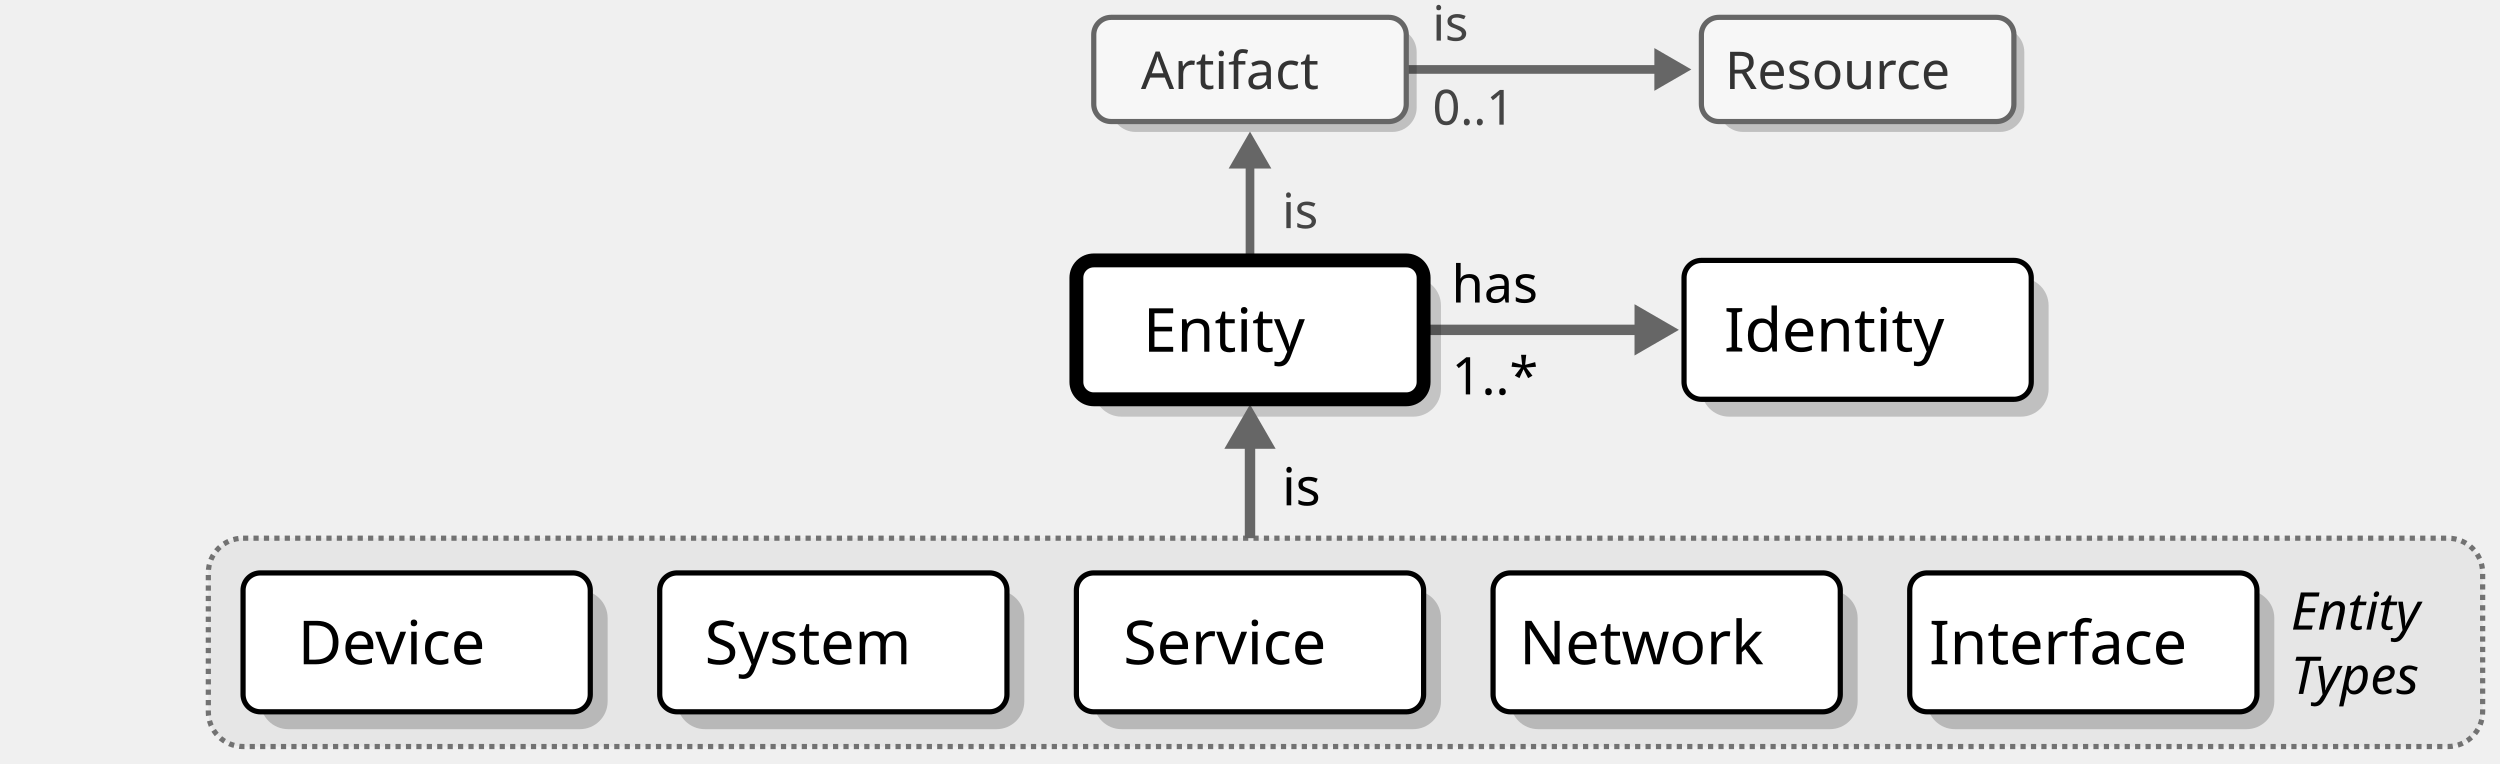
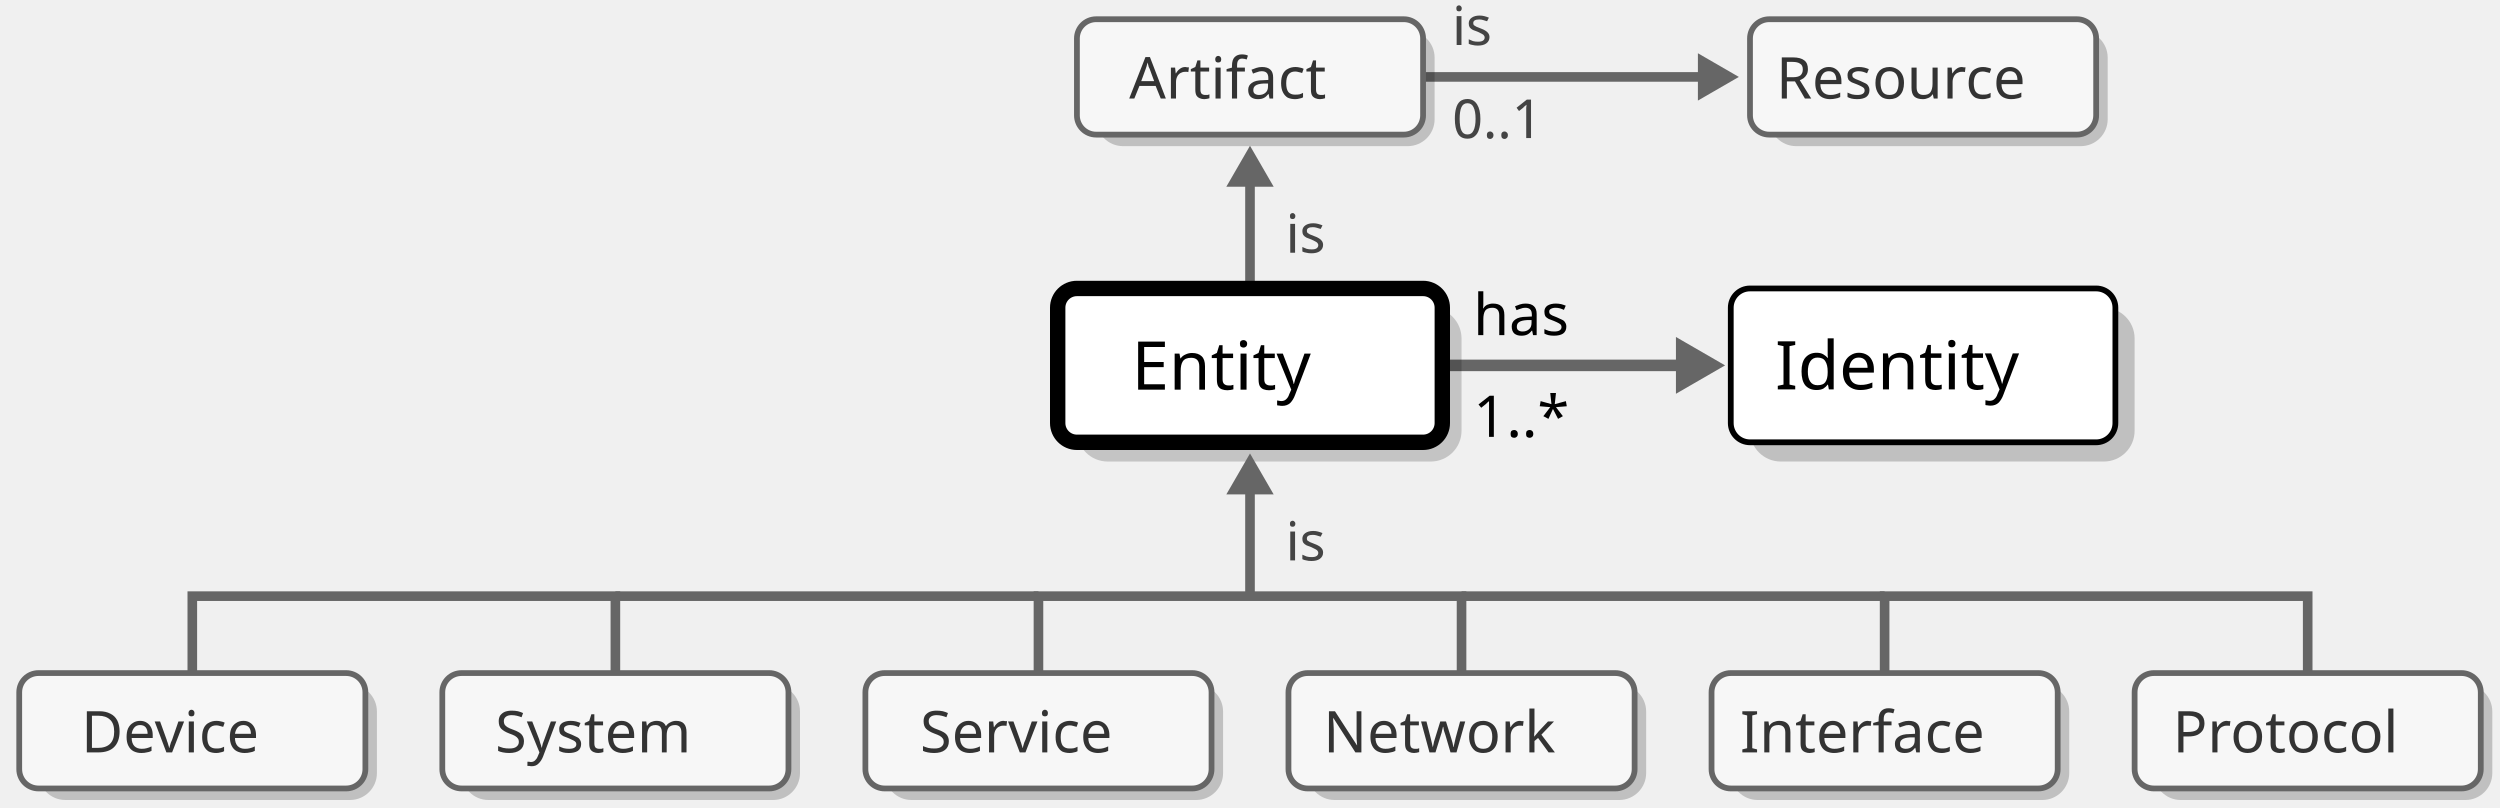
- <svg xmlns="http://www.w3.org/2000/svg" xmlns:xlink="http://www.w3.org/1999/xlink" width="144mm" height="44mm" version="1.1" viewBox="0 0 144 44" id="svg926">
+ <svg xmlns="http://www.w3.org/2000/svg" xmlns:xlink="http://www.w3.org/1999/xlink" width="130mm" height="42mm" version="1.1" viewBox="0 0 130 42" id="svg926">
  <defs id="defs827">
    <marker id="b" overflow="visible" orient="auto">
      <path transform="scale(0.4)" d="M 5.77,0 -2.88,5 V -5 Z" fill="context-stroke" fill-rule="evenodd" stroke="context-stroke" stroke-width="1pt" id="path824" />
    </marker>
  </defs>
-   <rect id="rect1309" x="12" y="31" width="131" height="12" rx="2" fill="none" opacity="0.913" stroke="#000000" stroke-linejoin="round" stroke-width="0.333" style="fill:#e5e5e5;fill-opacity:1;stroke:#666666;stroke-width:0.3;stroke-miterlimit:4;stroke-dasharray:0.3, 0.3;stroke-dashoffset:0;stroke-opacity:1" />
-   <path d="m 81,4 h 15" marker-end="url(#b)" id="path829" style="fill:none;stroke:#666666;stroke-width:0.5;stroke-miterlimit:4;stroke-dasharray:none;stroke-opacity:1" />
+   <path style="fill:none;stroke:#666666;stroke-width:0.5;stroke-linecap:butt;stroke-linejoin:miter;stroke-miterlimit:4;stroke-dasharray:none;stroke-opacity:1" d="m 10,35 v -4 H 32 v 4" id="path7908" />
+   <use x="0" y="0" xlink:href="#path7908" id="use7990" transform="translate(44)" width="100%" height="100%" />
+   <use x="0" y="0" xlink:href="#path7908" id="use7992" transform="translate(88)" width="100%" height="100%" />
+   <path style="fill:none;stroke:#666666;stroke-width:0.5;stroke-linecap:butt;stroke-linejoin:miter;stroke-miterlimit:4;stroke-dasharray:none;stroke-opacity:1" d="M 32,31 H 54" id="path8109" />
+   <use x="0" y="0" xlink:href="#path8109" id="use8191" transform="translate(44)" width="100%" height="100%" />
+   <path d="m 74,4 h 15" marker-end="url(#b)" id="path829" style="fill:none;stroke:#666666;stroke-width:0.5;stroke-miterlimit:4;stroke-dasharray:none;stroke-opacity:1" />
  <use x="0" y="0" xlink:href="#g2499" id="use2581" transform="translate(-35)" width="100%" height="100%" />
-   <g id="g2499" transform="translate(1.000088)">
+   <g id="g2499" transform="translate(-5.999912)">
    <rect id="rect2153" x="98" y="1.6" width="17.6" height="6" rx="1.4" fill="none" opacity="0.913" stroke="#000000" stroke-linejoin="round" stroke-width="0.333" style="opacity:1;fill:#000000;fill-opacity:0.2;stroke:none;stroke-width:0.297;stroke-miterlimit:4;stroke-dasharray:none;stroke-opacity:1" />
    <rect id="rect3080" x="97" y="1" width="18" height="6" rx="1" fill="none" opacity="0.913" stroke="#000000" stroke-linejoin="round" stroke-width="0.333" style="opacity:1;fill:#f7f7f7;fill-opacity:1;stroke:#666666;stroke-width:0.3;stroke-miterlimit:4;stroke-dasharray:none;stroke-opacity:1" />
  </g>
-   <text x="73.86" y="29.105" font-family="sans-serif" font-size="3px" stroke-width="0.265" style="line-height:1.25" xml:space="preserve" id="text916">
-     <tspan x="73.86" y="29.105" stroke-width="0.265" id="tspan914">is</tspan>
+   <path d="M 75,19 H 88" fill="none" marker-end="url(#b)" stroke="#666666" stroke-width=".667" id="path888" style="stroke-width:0.6;stroke-miterlimit:4;stroke-dasharray:none" />
+   <rect id="rect879-3" x="56" y="16" width="20" height="8" rx="1.6" fill="none" opacity="0.913" stroke="#000000" stroke-linejoin="round" stroke-width="0.333" style="fill:#000000;fill-opacity:0.2;stroke:none;stroke-width:0.3;stroke-miterlimit:4;stroke-dasharray:none" />
+   <path d="M 65,15 V 9" marker-end="url(#b)" id="path841" style="fill:none;stroke:#666666;stroke-width:0.5;stroke-miterlimit:4;stroke-dasharray:none;stroke-opacity:1" />
+   <text x="65.015" y="5.124" style="font-size:3px;line-height:1.25;font-family:sans-serif;stroke-width:0.265" xml:space="preserve" id="text847">
+     <tspan x="65.015" y="5.124" font-size="3.5px" stroke-width="0.265" text-align="center" text-anchor="middle" id="tspan845" style="font-size:3px;fill:#333333;fill-opacity:1">Artifact</tspan>
  </text>
-   <path d="M 82,19 H 95" fill="none" marker-end="url(#b)" stroke="#666666" stroke-width=".667" id="path888" style="stroke-width:0.6;stroke-miterlimit:4;stroke-dasharray:none" />
-   <rect id="rect879-3" x="63" y="16" width="20" height="8" rx="1.6" fill="none" opacity="0.913" stroke="#000000" stroke-linejoin="round" stroke-width="0.333" style="fill:#000000;fill-opacity:0.2;stroke:none;stroke-width:0.3;stroke-miterlimit:4;stroke-dasharray:none" />
-   <use x="0" y="0" xlink:href="#g1309" id="use1799" transform="translate(12.99991,18)" width="100%" height="100%" />
-   <use x="0" y="0" xlink:href="#g1309" id="use1797" transform="translate(-11.00009,18)" width="100%" height="100%" />
-   <use x="0" y="0" xlink:href="#g1309" id="use1795" transform="translate(-35.00009,18)" width="100%" height="100%" />
-   <use x="0" y="0" xlink:href="#g1309" id="use1793" transform="translate(-59.00009,18)" width="100%" height="100%" />
-   <use x="0" y="0" xlink:href="#g1309" id="use1791" transform="translate(-83.00009,18)" width="100%" height="100%" />
-   <path d="m 72,31 8.8e-5,-6" marker-end="url(#b)" id="path831" style="fill:none;stroke:#666666;stroke-width:0.6;stroke-miterlimit:4;stroke-dasharray:none" />
-   <path d="M 72,15 V 9" marker-end="url(#b)" id="path841" style="fill:none;stroke:#666666;stroke-width:0.5;stroke-miterlimit:4;stroke-dasharray:none;stroke-opacity:1" />
-   <text x="72.015" y="5.124" style="font-size:3px;line-height:1.25;font-family:sans-serif;stroke-width:0.265" xml:space="preserve" id="text847">
-     <tspan x="72.015" y="5.124" font-size="3.5px" stroke-width="0.265" text-align="center" text-anchor="middle" id="tspan845" style="font-size:3px;fill:#333333;fill-opacity:1">Artifact</tspan>
+   <text x="100.015" y="5.124" style="font-size:3px;line-height:1.25;font-family:sans-serif;fill:#333333;fill-opacity:1;stroke-width:0.265" xml:space="preserve" id="text851">
+     <tspan x="100.015" y="5.124" font-size="3.5px" stroke-width="0.265" text-align="center" text-anchor="middle" id="tspan849" style="font-size:3px;fill:#333333;fill-opacity:1">Resource</tspan>
  </text>
-   <text x="107.015" y="5.124" style="font-size:3px;line-height:1.25;font-family:sans-serif;fill:#333333;fill-opacity:1;stroke-width:0.265" xml:space="preserve" id="text851">
-     <tspan x="107.015" y="5.124" font-size="3.5px" stroke-width="0.265" text-align="center" text-anchor="middle" id="tspan849" style="font-size:3px;fill:#333333;fill-opacity:1">Resource</tspan>
+   <rect x="55" y="15" width="20" height="8" rx="1" fill="none" opacity=".913" stroke="#000000" stroke-linejoin="round" stroke-width=".667" id="rect924" style="opacity:1;fill:#ffffff;fill-opacity:1;stroke-width:0.8;stroke-miterlimit:4;stroke-dasharray:none" />
+   <text x="64.866" y="20.262" style="font-size:3.5px;line-height:1.25;font-family:sans-serif;stroke-width:0.265" xml:space="preserve" id="text855">
+     <tspan x="64.866" y="20.262" font-size="3.5px" stroke-width="0.265" text-align="center" text-anchor="middle" id="tspan853">Entity</tspan>
  </text>
-   <rect x="62" y="15" width="20" height="8" rx="1" fill="none" opacity=".913" stroke="#000000" stroke-linejoin="round" stroke-width=".667" id="rect924" style="opacity:1;fill:#ffffff;fill-opacity:1;stroke-width:0.8;stroke-miterlimit:4;stroke-dasharray:none" />
-   <text x="71.866" y="20.262" style="font-size:3.5px;line-height:1.25;font-family:sans-serif;stroke-width:0.265" xml:space="preserve" id="text855">
-     <tspan x="71.866" y="20.262" font-size="3.5px" stroke-width="0.265" text-align="center" text-anchor="middle" id="tspan853">Entity</tspan>
-   </text>
-   <g id="g1309" transform="translate(1.000088)">
+   <g id="g1309" transform="translate(-5.999912)">
    <rect id="rect879" x="97" y="16" width="20" height="8" rx="1.6" fill="none" opacity="0.913" stroke="#000000" stroke-linejoin="round" stroke-width="0.333" style="opacity:1;fill:#000000;fill-opacity:0.2;stroke:none;stroke-width:0.3;stroke-miterlimit:4;stroke-dasharray:none" />
    <rect id="a" x="96" y="15" width="20" height="8" rx="1" fill="none" opacity="0.913" stroke="#000000" stroke-linejoin="round" stroke-width="0.333" style="opacity:1;fill:#ffffff;fill-opacity:1;stroke-width:0.3;stroke-miterlimit:4;stroke-dasharray:none" />
  </g>
-   <text x="73.86" y="13.143" font-size="3px" stroke-width="0.265" style="font-size:2.8px;line-height:1.25;font-family:sans-serif" xml:space="preserve" id="text870">
-     <tspan x="73.86" y="13.143" stroke-width="0.265" id="tspan868" style="font-size:2.8px;fill:#444444;fill-opacity:1">is</tspan>
+   <text x="66.86" y="13.143" font-size="3px" stroke-width="0.265" style="font-size:2.8px;line-height:1.25;font-family:sans-serif" xml:space="preserve" id="text870">
+     <tspan x="66.86" y="13.143" stroke-width="0.265" id="tspan868" style="font-size:2.8px;fill:#444444;fill-opacity:1">is</tspan>
  </text>
-   <text x="82.51" y="2.342" font-size="3px" stroke-width="0.265" style="font-size:2.8px;line-height:1.25;font-family:sans-serif" xml:space="preserve" id="text874">
-     <tspan x="82.51" y="2.342" stroke-width="0.265" id="tspan872" style="font-size:2.8px;fill:#444444;fill-opacity:1">is</tspan>
+   <text x="75.51" y="2.342" font-size="3px" stroke-width="0.265" style="font-size:2.8px;line-height:1.25;font-family:sans-serif" xml:space="preserve" id="text874">
+     <tspan x="75.51" y="2.342" stroke-width="0.265" id="tspan872" style="font-size:2.8px;fill:#444444;fill-opacity:1">is</tspan>
  </text>
-   <text x="107.015" y="20.249" font-size="3.5px" stroke-width="0.265" style="line-height:1.25;font-family:sans-serif" xml:space="preserve" id="text878">
-     <tspan x="107.015" y="20.249" font-size="3.5px" stroke-width="0.265" text-align="center" text-anchor="middle" id="tspan876">Identity</tspan>
+   <text x="100.015" y="20.249" font-size="3.5px" stroke-width="0.265" style="line-height:1.25;font-family:sans-serif" xml:space="preserve" id="text878">
+     <tspan x="100.015" y="20.249" font-size="3.5px" stroke-width="0.265" text-align="center" text-anchor="middle" id="tspan876">Identity</tspan>
  </text>
-   <text x="83.616" y="17.425" font-family="sans-serif" font-size="3px" stroke-width="0.265" style="line-height:1.25" xml:space="preserve" id="text886">
-     <tspan x="83.616" y="17.425" stroke-width="0.265" id="tspan884">has</tspan>
+   <text x="76.616" y="17.425" font-family="sans-serif" font-size="3px" stroke-width="0.265" style="line-height:1.25" xml:space="preserve" id="text886">
+     <tspan x="76.616" y="17.425" stroke-width="0.265" id="tspan884">has</tspan>
  </text>
-   <text x="47.915" y="38.259" font-family="sans-serif" font-size="3.5px" stroke-width="0.265" style="line-height:1.25" xml:space="preserve" id="text892">
-     <tspan x="47.915" y="38.259" font-size="3.5px" stroke-width="0.265" text-align="center" text-anchor="middle" id="tspan890">System</tspan>
+   <text x="76.616" y="22.717" font-family="sans-serif" font-size="3px" stroke-width="0.265" style="line-height:1.25" xml:space="preserve" id="text922">
+     <tspan x="76.616" y="22.717" stroke-width="0.265" id="tspan920">1..*</tspan>
  </text>
-   <text x="95.915" y="38.259" font-family="sans-serif" font-size="3.5px" stroke-width="0.265" style="line-height:1.25" xml:space="preserve" id="text898">
-     <tspan x="95.915" y="38.259" font-size="3.5px" stroke-width="0.265" text-align="center" text-anchor="middle" id="tspan896">Network</tspan>
+   <text x="75.51" y="7.179" font-size="3px" stroke-width="0.265" style="font-size:2.8px;line-height:1.25;font-family:sans-serif" xml:space="preserve" id="text2279">
+     <tspan x="75.51" y="7.179" stroke-width="0.265" id="tspan2277" style="font-size:2.8px;fill:#444444;fill-opacity:1">0..1</tspan>
  </text>
-   <text x="119.915" y="38.259" font-family="sans-serif" font-size="3.5px" stroke-width="0.265" style="line-height:1.25" xml:space="preserve" id="text904">
-     <tspan x="119.915" y="38.259" font-size="3.5px" stroke-width="0.265" text-align="center" text-anchor="middle" id="tspan902">Interface</tspan>
+   <use x="0" y="0" xlink:href="#g2499" id="use4591" transform="translate(-90.00009,34)" width="100%" height="100%" />
+   <text x="10.015" y="39.124" style="font-size:3px;line-height:1.25;font-family:sans-serif;stroke-width:0.265" xml:space="preserve" id="text4595">
+     <tspan x="10.015" y="39.124" font-size="3.5px" stroke-width="0.265" text-align="center" text-anchor="middle" id="tspan4593" style="font-size:3px;fill:#333333;fill-opacity:1">Device</tspan>
  </text>
-   <text x="23.915" y="38.259" font-family="sans-serif" font-size="3.5px" stroke-width="0.265" style="line-height:1.25" xml:space="preserve" id="text910">
-     <tspan x="23.915" y="38.259" font-size="3.5px" stroke-width="0.265" text-align="center" text-anchor="middle" id="tspan908">Device</tspan>
+   <use x="0" y="0" xlink:href="#g2499" id="use4597" transform="translate(-68.00009,34)" width="100%" height="100%" />
+   <text x="32.015" y="39.124" style="font-size:3px;line-height:1.25;font-family:sans-serif;stroke-width:0.265" xml:space="preserve" id="text4601">
+     <tspan x="32.015" y="39.124" font-size="3.5px" stroke-width="0.265" text-align="center" text-anchor="middle" id="tspan4599" style="font-size:3px;fill:#333333;fill-opacity:1">System</tspan>
  </text>
-   <text x="83.616" y="22.717" font-family="sans-serif" font-size="3px" stroke-width="0.265" style="line-height:1.25" xml:space="preserve" id="text922">
-     <tspan x="83.616" y="22.717" stroke-width="0.265" id="tspan920">1..*</tspan>
+   <use x="0" y="0" xlink:href="#g2499" id="use4603" transform="translate(-46.00009,34)" width="100%" height="100%" />
+   <text x="54.015" y="39.124" style="font-size:3px;line-height:1.25;font-family:sans-serif;stroke-width:0.265" xml:space="preserve" id="text4607">
+     <tspan x="54.015" y="39.124" font-size="3.5px" stroke-width="0.265" text-align="center" text-anchor="middle" id="tspan4605" style="font-size:3px;fill:#333333;fill-opacity:1">Service</tspan>
  </text>
-   <text x="71.915" y="38.259" font-family="sans-serif" font-size="3.5px" stroke-width="0.265" style="line-height:1.25" xml:space="preserve" id="text1965">
-     <tspan x="71.915" y="38.259" font-size="3.5px" stroke-width="0.265" text-align="center" text-anchor="middle" id="tspan1963">Service</tspan>
+   <use x="0" y="0" xlink:href="#g2499" id="use4609" transform="translate(-24.00009,34)" width="100%" height="100%" />
+   <text x="76.015" y="39.124" style="font-size:3px;line-height:1.25;font-family:sans-serif;stroke-width:0.265" xml:space="preserve" id="text4613">
+     <tspan x="76.015" y="39.124" font-size="3.5px" stroke-width="0.265" text-align="center" text-anchor="middle" id="tspan4611" style="font-size:3px;fill:#333333;fill-opacity:1">Network</tspan>
  </text>
-   <text x="131.951" y="36.266" style="font-size:3px;line-height:1.25;font-family:sans-serif;stroke-width:0.265" xml:space="preserve" id="text1335">
-     <tspan x="131.951" y="36.266" stroke-width="0.265" id="tspan1333" style="font-style:italic;font-variant:normal;font-weight:normal;font-stretch:normal;font-family:sans-serif;-inkscape-font-specification:'sans-serif Italic'">Entity</tspan>
+   <use x="0" y="0" xlink:href="#g2499" id="use4615" transform="translate(-2.000088,34)" width="100%" height="100%" />
+   <text x="98.015" y="39.124" style="font-size:3px;line-height:1.25;font-family:sans-serif;stroke-width:0.265" xml:space="preserve" id="text4619">
+     <tspan x="98.015" y="39.124" font-size="3.5px" stroke-width="0.265" text-align="center" text-anchor="middle" id="tspan4617" style="font-size:3px;fill:#333333;fill-opacity:1">Interface</tspan>
  </text>
-   <text x="131.951" y="39.97" style="font-size:3px;line-height:1.25;font-family:sans-serif;stroke-width:0.265" xml:space="preserve" id="text3366">
-     <tspan x="131.951" y="39.97" stroke-width="0.265" id="tspan3364" style="font-style:italic;font-variant:normal;font-weight:normal;font-stretch:normal;font-family:sans-serif;-inkscape-font-specification:'sans-serif Italic'">Types</tspan>
+   <use x="0" y="0" xlink:href="#g2499" id="use7287" transform="translate(19.99991,34)" width="100%" height="100%" />
+   <text x="120.015" y="39.124" style="font-size:3px;line-height:1.25;font-family:sans-serif;stroke-width:0.265" xml:space="preserve" id="text7291">
+     <tspan x="120.015" y="39.124" font-size="3.5px" stroke-width="0.265" text-align="center" text-anchor="middle" id="tspan7289" style="font-size:3px;fill:#333333;fill-opacity:1">Protocol</tspan>
  </text>
-   <text x="82.51" y="7.179" font-size="3px" stroke-width="0.265" style="font-size:2.8px;line-height:1.25;font-family:sans-serif" xml:space="preserve" id="text2279">
-     <tspan x="82.51" y="7.179" stroke-width="0.265" id="tspan2277" style="font-size:2.8px;fill:#444444;fill-opacity:1">0..1</tspan>
+   <use x="0" y="0" xlink:href="#path841" id="use7869" transform="translate(-8.840596e-5,16)" width="100%" height="100%" />
+   <text x="66.86" y="29.143" font-size="3px" stroke-width="0.265" style="font-size:2.8px;line-height:1.25;font-family:sans-serif" xml:space="preserve" id="text7873">
+     <tspan x="66.86" y="29.143" stroke-width="0.265" id="tspan7871" style="font-size:2.8px;fill:#444444;fill-opacity:1">is</tspan>
  </text>
</svg>
